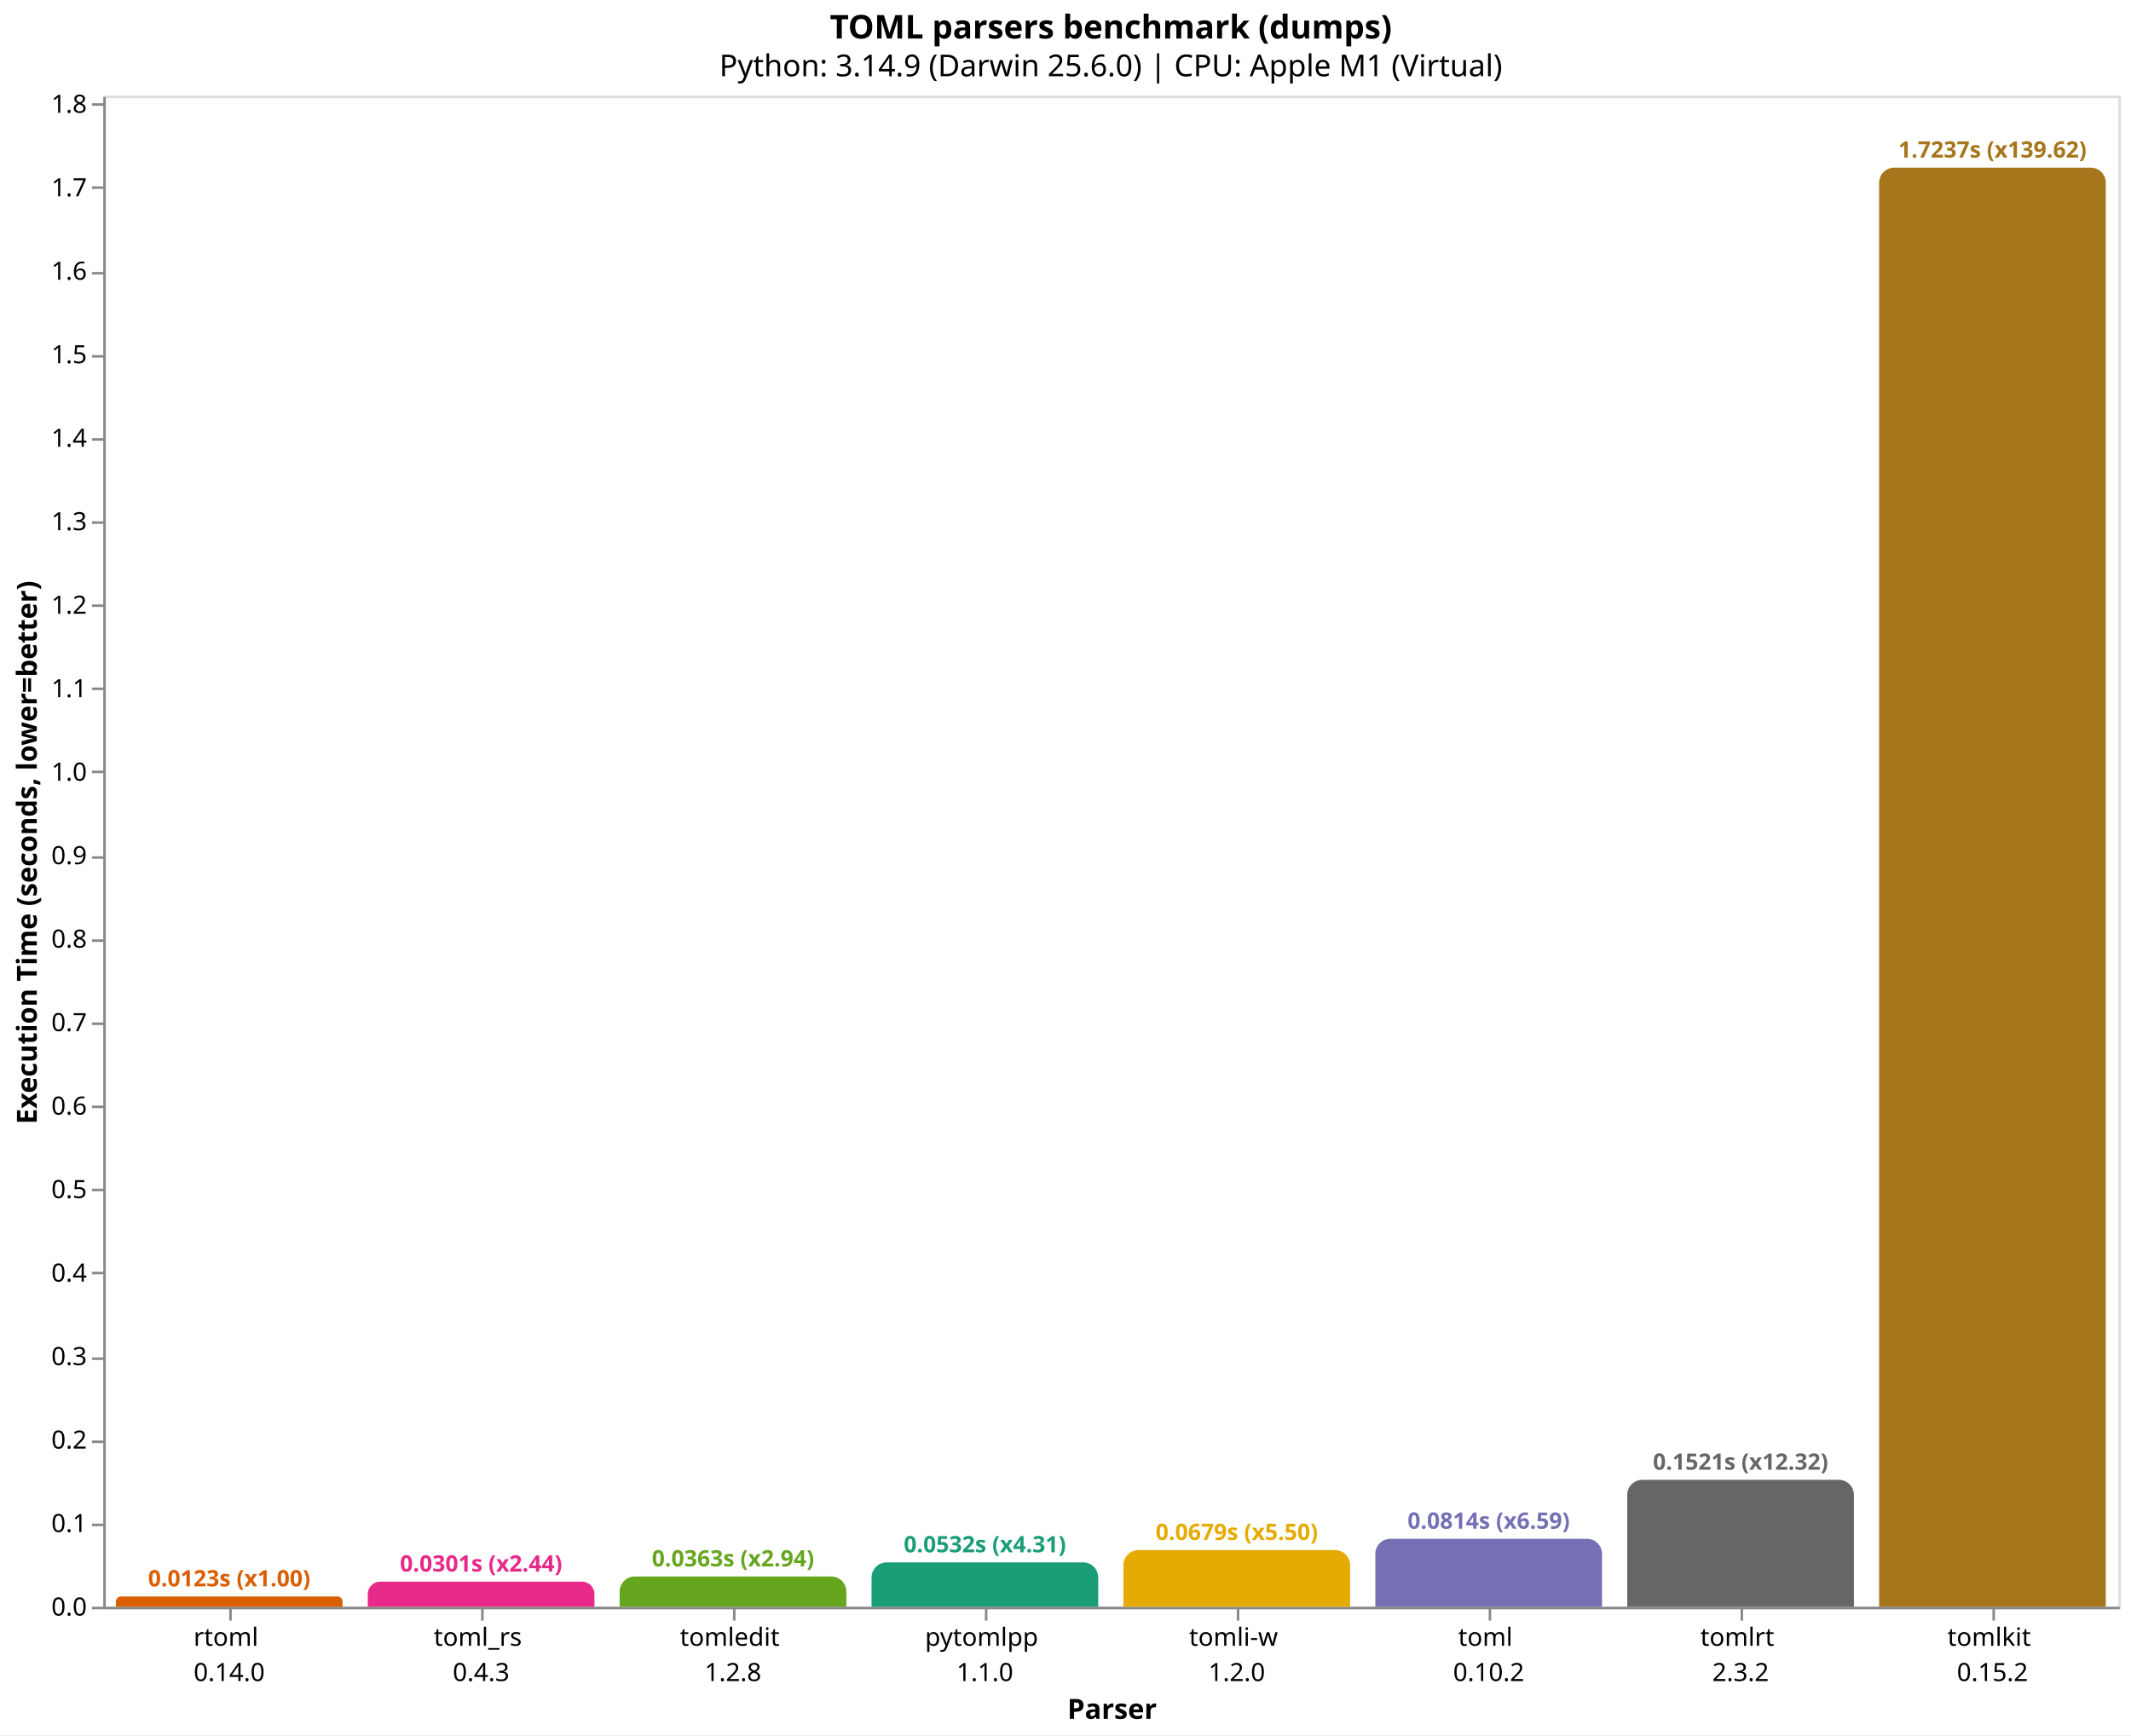
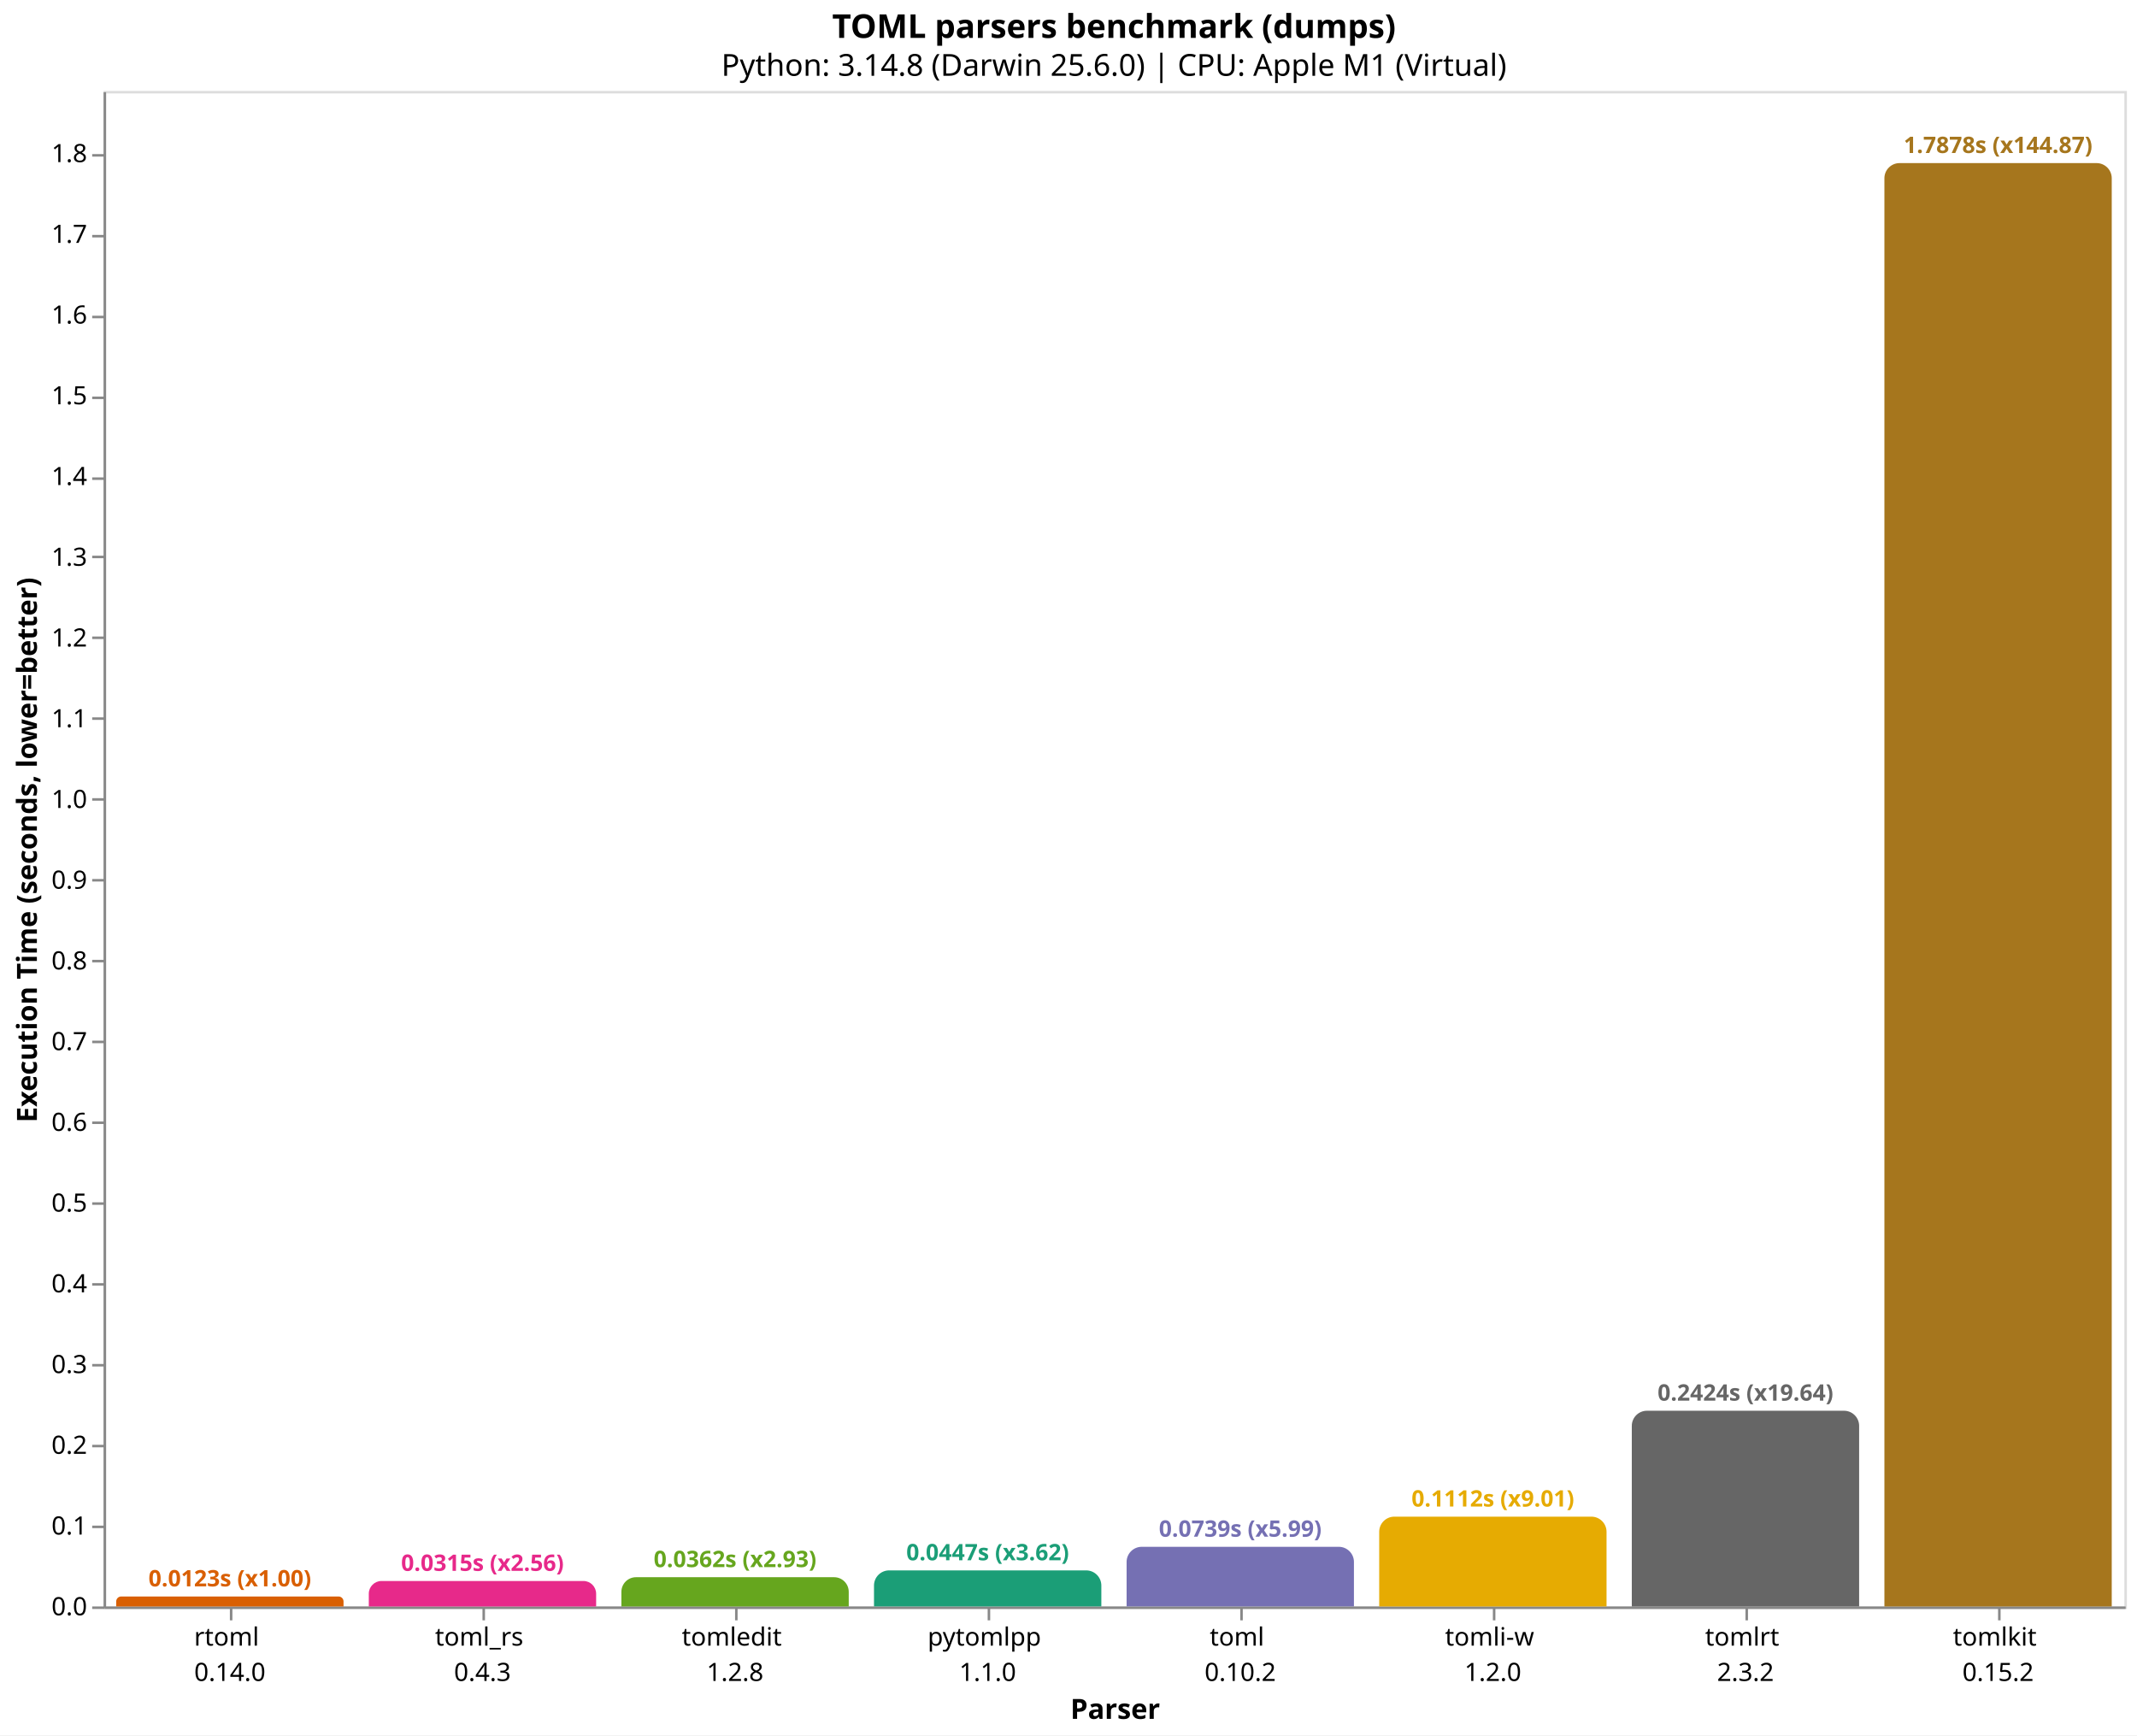
- <svg xmlns="http://www.w3.org/2000/svg" version="1.1" class="marks" width="846" height="689" viewBox="0 0 846 689">
-   <rect width="846" height="689" fill="white" />
-   <g fill="none" stroke-miterlimit="10" transform="translate(41,38)">
+ <svg xmlns="http://www.w3.org/2000/svg" version="1.1" class="marks" width="846" height="687" viewBox="0 0 846 687">
+   <rect width="846" height="687" fill="white" />
+   <g fill="none" stroke-miterlimit="10" transform="translate(41,36)">
    <g class="mark-group role-frame root" role="graphics-object" aria-roledescription="group mark container">
      <g transform="translate(0,0)">
        <path class="background" aria-hidden="true" d="M0.5,0.5h800v600h-800Z" stroke="#ddd" />
        <g>
-           <g class="mark-group role-axis" role="graphics-symbol" aria-roledescription="axis" aria-label="X-axis titled 'Parser' for a discrete scale with 8 values: rtoml&#10;0.14.0, toml_rs&#10;0.4.3, tomledit&#10;1.2.8, pytomlpp&#10;1.1.0, tomli-w&#10;1.2.0, ending with tomlkit&#10;0.15.2">
+           <g class="mark-group role-axis" role="graphics-symbol" aria-roledescription="axis" aria-label="X-axis titled 'Parser' for a discrete scale with 8 values: rtoml&#10;0.14.0, toml_rs&#10;0.4.3, tomledit&#10;1.2.8, pytomlpp&#10;1.1.0, toml&#10;0.10.2, ending with tomlkit&#10;0.15.2">
            <g transform="translate(0.5,600.5)">
              <path class="background" aria-hidden="true" d="M0,0h0v0h0Z" pointer-events="none" />
              <g>
                <g class="mark-rule role-axis-tick" pointer-events="none">
                  <line transform="translate(50,0)" x2="0" y2="5" stroke="#888" stroke-width="1" opacity="1" />
                  <line transform="translate(150,0)" x2="0" y2="5" stroke="#888" stroke-width="1" opacity="1" />
                  <line transform="translate(250,0)" x2="0" y2="5" stroke="#888" stroke-width="1" opacity="1" />
                  <line transform="translate(350,0)" x2="0" y2="5" stroke="#888" stroke-width="1" opacity="1" />
                  <line transform="translate(450,0)" x2="0" y2="5" stroke="#888" stroke-width="1" opacity="1" />
                  <line transform="translate(550,0)" x2="0" y2="5" stroke="#888" stroke-width="1" opacity="1" />
                  <line transform="translate(650,0)" x2="0" y2="5" stroke="#888" stroke-width="1" opacity="1" />
                  <line transform="translate(750,0)" x2="0" y2="5" stroke="#888" stroke-width="1" opacity="1" />
                </g>
                <g class="mark-text role-axis-label" pointer-events="none">
                  <text text-anchor="middle" transform="translate(49.5,15)" font-family="sans-serif" font-size="10px" fill="#000" opacity="1">
                    <tspan>rtoml</tspan>
                    <tspan x="0" dy="14">0.14.0</tspan>
                  </text>
                  <text text-anchor="middle" transform="translate(149.5,15)" font-family="sans-serif" font-size="10px" fill="#000" opacity="1">
                    <tspan>toml_rs</tspan>
                    <tspan x="0" dy="14">0.4.3</tspan>
                  </text>
                  <text text-anchor="middle" transform="translate(249.5,15)" font-family="sans-serif" font-size="10px" fill="#000" opacity="1">
                    <tspan>tomledit</tspan>
                    <tspan x="0" dy="14">1.2.8</tspan>
                  </text>
                  <text text-anchor="middle" transform="translate(349.5,15)" font-family="sans-serif" font-size="10px" fill="#000" opacity="1">
                    <tspan>pytomlpp</tspan>
                    <tspan x="0" dy="14">1.1.0</tspan>
                  </text>
                  <text text-anchor="middle" transform="translate(449.5,15)" font-family="sans-serif" font-size="10px" fill="#000" opacity="1">
+                     <tspan>toml</tspan>
+                     <tspan x="0" dy="14">0.10.2</tspan>
+                   </text>
+                   <text text-anchor="middle" transform="translate(549.5,15)" font-family="sans-serif" font-size="10px" fill="#000" opacity="1">
                    <tspan>tomli-w</tspan>
                    <tspan x="0" dy="14">1.2.0</tspan>
-                   </text>
-                   <text text-anchor="middle" transform="translate(549.5,15)" font-family="sans-serif" font-size="10px" fill="#000" opacity="1">
-                     <tspan>toml</tspan>
-                     <tspan x="0" dy="14">0.10.2</tspan>
                  </text>
                  <text text-anchor="middle" transform="translate(649.5,15)" font-family="sans-serif" font-size="10px" fill="#000" opacity="1">
                    <tspan>tomlrt</tspan>
                    <tspan x="0" dy="14">2.3.2</tspan>
                  </text>
                  <text text-anchor="middle" transform="translate(749.5,15)" font-family="sans-serif" font-size="10px" fill="#000" opacity="1">
                    <tspan>tomlkit</tspan>
                    <tspan x="0" dy="14">0.15.2</tspan>
                  </text>
                </g>
                <g class="mark-rule role-axis-domain" pointer-events="none">
                  <line transform="translate(0,0)" x2="800" y2="0" stroke="#888" stroke-width="1" opacity="1" />
                </g>
                <g class="mark-text role-axis-title" pointer-events="none">
                  <text text-anchor="middle" transform="translate(400,44)" font-family="sans-serif" font-size="11px" font-weight="bold" fill="#000" opacity="1">Parser</text>
                </g>
              </g>
              <path class="foreground" aria-hidden="true" d="" pointer-events="none" display="none" />
            </g>
          </g>
-           <g class="mark-group role-axis" role="graphics-symbol" aria-roledescription="axis" aria-label="Y-axis titled 'Execution Time (seconds, lower=better)' for a linear scale with values from 0.0 to 1.8">
+           <g class="mark-group role-axis" role="graphics-symbol" aria-roledescription="axis" aria-label="Y-axis titled 'Execution Time (seconds, lower=better)' for a linear scale with values from 0.0 to 1.9">
            <g transform="translate(0.5,0.5)">
              <path class="background" aria-hidden="true" d="M0,0h0v0h0Z" pointer-events="none" />
              <g>
                <g class="mark-rule role-axis-tick" pointer-events="none">
                  <line transform="translate(0,600)" x2="-5" y2="0" stroke="#888" stroke-width="1" opacity="1" />
-                   <line transform="translate(0,567)" x2="-5" y2="0" stroke="#888" stroke-width="1" opacity="1" />
-                   <line transform="translate(0,534)" x2="-5" y2="0" stroke="#888" stroke-width="1" opacity="1" />
-                   <line transform="translate(0,501)" x2="-5" y2="0" stroke="#888" stroke-width="1" opacity="1" />
-                   <line transform="translate(0,467)" x2="-5" y2="0" stroke="#888" stroke-width="1" opacity="1" />
-                   <line transform="translate(0,434)" x2="-5" y2="0" stroke="#888" stroke-width="1" opacity="1" />
-                   <line transform="translate(0,401)" x2="-5" y2="0" stroke="#888" stroke-width="1" opacity="1" />
-                   <line transform="translate(0,368)" x2="-5" y2="0" stroke="#888" stroke-width="1" opacity="1" />
-                   <line transform="translate(0,335)" x2="-5" y2="0" stroke="#888" stroke-width="1" opacity="1" />
-                   <line transform="translate(0,302)" x2="-5" y2="0" stroke="#888" stroke-width="1" opacity="1" />
-                   <line transform="translate(0,268)" x2="-5" y2="0" stroke="#888" stroke-width="1" opacity="1" />
-                   <line transform="translate(0,235)" x2="-5" y2="0" stroke="#888" stroke-width="1" opacity="1" />
-                   <line transform="translate(0,202)" x2="-5" y2="0" stroke="#888" stroke-width="1" opacity="1" />
-                   <line transform="translate(0,169)" x2="-5" y2="0" stroke="#888" stroke-width="1" opacity="1" />
-                   <line transform="translate(0,136)" x2="-5" y2="0" stroke="#888" stroke-width="1" opacity="1" />
-                   <line transform="translate(0,103)" x2="-5" y2="0" stroke="#888" stroke-width="1" opacity="1" />
-                   <line transform="translate(0,70)" x2="-5" y2="0" stroke="#888" stroke-width="1" opacity="1" />
-                   <line transform="translate(0,36)" x2="-5" y2="0" stroke="#888" stroke-width="1" opacity="1" />
-                   <line transform="translate(0,3)" x2="-5" y2="0" stroke="#888" stroke-width="1" opacity="1" />
+                   <line transform="translate(0,568)" x2="-5" y2="0" stroke="#888" stroke-width="1" opacity="1" />
+                   <line transform="translate(0,536)" x2="-5" y2="0" stroke="#888" stroke-width="1" opacity="1" />
+                   <line transform="translate(0,504)" x2="-5" y2="0" stroke="#888" stroke-width="1" opacity="1" />
+                   <line transform="translate(0,472)" x2="-5" y2="0" stroke="#888" stroke-width="1" opacity="1" />
+                   <line transform="translate(0,440)" x2="-5" y2="0" stroke="#888" stroke-width="1" opacity="1" />
+                   <line transform="translate(0,408)" x2="-5" y2="0" stroke="#888" stroke-width="1" opacity="1" />
+                   <line transform="translate(0,376)" x2="-5" y2="0" stroke="#888" stroke-width="1" opacity="1" />
+                   <line transform="translate(0,344)" x2="-5" y2="0" stroke="#888" stroke-width="1" opacity="1" />
+                   <line transform="translate(0,312)" x2="-5" y2="0" stroke="#888" stroke-width="1" opacity="1" />
+                   <line transform="translate(0,280)" x2="-5" y2="0" stroke="#888" stroke-width="1" opacity="1" />
+                   <line transform="translate(0,248)" x2="-5" y2="0" stroke="#888" stroke-width="1" opacity="1" />
+                   <line transform="translate(0,216)" x2="-5" y2="0" stroke="#888" stroke-width="1" opacity="1" />
+                   <line transform="translate(0,184)" x2="-5" y2="0" stroke="#888" stroke-width="1" opacity="1" />
+                   <line transform="translate(0,153)" x2="-5" y2="0" stroke="#888" stroke-width="1" opacity="1" />
+                   <line transform="translate(0,121)" x2="-5" y2="0" stroke="#888" stroke-width="1" opacity="1" />
+                   <line transform="translate(0,89)" x2="-5" y2="0" stroke="#888" stroke-width="1" opacity="1" />
+                   <line transform="translate(0,57)" x2="-5" y2="0" stroke="#888" stroke-width="1" opacity="1" />
+                   <line transform="translate(0,25)" x2="-5" y2="0" stroke="#888" stroke-width="1" opacity="1" />
                </g>
                <g class="mark-text role-axis-label" pointer-events="none">
                  <text text-anchor="end" transform="translate(-7,603)" font-family="sans-serif" font-size="10px" fill="#000" opacity="1">0.0</text>
-                   <text text-anchor="end" transform="translate(-7,569.8492)" font-family="sans-serif" font-size="10px" fill="#000" opacity="1">0.1</text>
-                   <text text-anchor="end" transform="translate(-7,536.6983)" font-family="sans-serif" font-size="10px" fill="#000" opacity="1">0.2</text>
-                   <text text-anchor="end" transform="translate(-7,503.5475)" font-family="sans-serif" font-size="10px" fill="#000" opacity="1">0.3</text>
-                   <text text-anchor="end" transform="translate(-7,470.3966)" font-family="sans-serif" font-size="10px" fill="#000" opacity="1">0.4</text>
-                   <text text-anchor="end" transform="translate(-7,437.2458)" font-family="sans-serif" font-size="10px" fill="#000" opacity="1">0.5</text>
-                   <text text-anchor="end" transform="translate(-7,404.0949)" font-family="sans-serif" font-size="10px" fill="#000" opacity="1">0.6</text>
-                   <text text-anchor="end" transform="translate(-7,370.9441)" font-family="sans-serif" font-size="10px" fill="#000" opacity="1">0.7</text>
-                   <text text-anchor="end" transform="translate(-7,337.7932)" font-family="sans-serif" font-size="10px" fill="#000" opacity="1">0.8</text>
-                   <text text-anchor="end" transform="translate(-7,304.6424)" font-family="sans-serif" font-size="10px" fill="#000" opacity="1">0.9</text>
-                   <text text-anchor="end" transform="translate(-7,271.4916)" font-family="sans-serif" font-size="10px" fill="#000" opacity="1">1.0</text>
-                   <text text-anchor="end" transform="translate(-7,238.3407)" font-family="sans-serif" font-size="10px" fill="#000" opacity="1">1.1</text>
-                   <text text-anchor="end" transform="translate(-7,205.1899)" font-family="sans-serif" font-size="10px" fill="#000" opacity="1">1.2</text>
-                   <text text-anchor="end" transform="translate(-7,172.039)" font-family="sans-serif" font-size="10px" fill="#000" opacity="1">1.3</text>
-                   <text text-anchor="end" transform="translate(-7,138.8882)" font-family="sans-serif" font-size="10px" fill="#000" opacity="1">1.4</text>
-                   <text text-anchor="end" transform="translate(-7,105.7373)" font-family="sans-serif" font-size="10px" fill="#000" opacity="1">1.5</text>
-                   <text text-anchor="end" transform="translate(-7,72.58648)" font-family="sans-serif" font-size="10px" fill="#000" opacity="1">1.6</text>
-                   <text text-anchor="end" transform="translate(-7,39.43564)" font-family="sans-serif" font-size="10px" fill="#000" opacity="1">1.7</text>
-                   <text text-anchor="end" transform="translate(-7,6.284793)" font-family="sans-serif" font-size="10px" fill="#000" opacity="1">1.8</text>
+                   <text text-anchor="end" transform="translate(-7,571.0381)" font-family="sans-serif" font-size="10px" fill="#000" opacity="1">0.1</text>
+                   <text text-anchor="end" transform="translate(-7,539.0762)" font-family="sans-serif" font-size="10px" fill="#000" opacity="1">0.2</text>
+                   <text text-anchor="end" transform="translate(-7,507.1144)" font-family="sans-serif" font-size="10px" fill="#000" opacity="1">0.3</text>
+                   <text text-anchor="end" transform="translate(-7,475.1525)" font-family="sans-serif" font-size="10px" fill="#000" opacity="1">0.4</text>
+                   <text text-anchor="end" transform="translate(-7,443.1906)" font-family="sans-serif" font-size="10px" fill="#000" opacity="1">0.5</text>
+                   <text text-anchor="end" transform="translate(-7,411.2287)" font-family="sans-serif" font-size="10px" fill="#000" opacity="1">0.6</text>
+                   <text text-anchor="end" transform="translate(-7,379.2668)" font-family="sans-serif" font-size="10px" fill="#000" opacity="1">0.7</text>
+                   <text text-anchor="end" transform="translate(-7,347.3049)" font-family="sans-serif" font-size="10px" fill="#000" opacity="1">0.8</text>
+                   <text text-anchor="end" transform="translate(-7,315.3431)" font-family="sans-serif" font-size="10px" fill="#000" opacity="1">0.9</text>
+                   <text text-anchor="end" transform="translate(-7,283.3812)" font-family="sans-serif" font-size="10px" fill="#000" opacity="1">1.0</text>
+                   <text text-anchor="end" transform="translate(-7,251.4193)" font-family="sans-serif" font-size="10px" fill="#000" opacity="1">1.1</text>
+                   <text text-anchor="end" transform="translate(-7,219.4574)" font-family="sans-serif" font-size="10px" fill="#000" opacity="1">1.2</text>
+                   <text text-anchor="end" transform="translate(-7,187.4955)" font-family="sans-serif" font-size="10px" fill="#000" opacity="1">1.3</text>
+                   <text text-anchor="end" transform="translate(-7,155.5336)" font-family="sans-serif" font-size="10px" fill="#000" opacity="1">1.4</text>
+                   <text text-anchor="end" transform="translate(-7,123.5718)" font-family="sans-serif" font-size="10px" fill="#000" opacity="1">1.5</text>
+                   <text text-anchor="end" transform="translate(-7,91.60988)" font-family="sans-serif" font-size="10px" fill="#000" opacity="1">1.6</text>
+                   <text text-anchor="end" transform="translate(-7,59.648)" font-family="sans-serif" font-size="10px" fill="#000" opacity="1">1.7</text>
+                   <text text-anchor="end" transform="translate(-7,27.68612)" font-family="sans-serif" font-size="10px" fill="#000" opacity="1">1.8</text>
                </g>
                <g class="mark-rule role-axis-domain" pointer-events="none">
                  <line transform="translate(0,600)" x2="0" y2="-600" stroke="#888" stroke-width="1" opacity="1" />
                </g>
                <g class="mark-text role-axis-title" pointer-events="none">
                  <text text-anchor="middle" transform="translate(-24.90137,300) rotate(-90) translate(0,-2)" font-family="sans-serif" font-size="11px" font-weight="bold" fill="#000" opacity="1">Execution Time (seconds, lower=better)</text>
                </g>
              </g>
              <path class="foreground" aria-hidden="true" d="" pointer-events="none" display="none" />
            </g>
          </g>
          <g class="mark-group role-scope" role="graphics-object" aria-roledescription="group mark container">
-             <g transform="translate(5,595.9071)">
-               <path class="background" aria-hidden="true" d="M2.046,0L87.954,0C89.083,0,90,0.917,90,2.046L90,4.093C90,4.093,90,4.093,90,4.093L0,4.093C0,4.093,0,4.093,0,4.093L0,2.046C0,0.917,0.917,0,2.046,0Z" />
+             <g transform="translate(5,596.0557)">
+               <path class="background" aria-hidden="true" d="M1.972,0L88.028,0C89.116,0,90,0.884,90,1.972L90,3.944C90,3.944,90,3.944,90,3.944L0,3.944C0,3.944,0,3.944,0,3.944L0,1.972C0,0.884,0.884,0,1.972,0Z" />
              <g clip-path="url(#clip9)">
                <g class="mark-group role-scope" role="graphics-object" aria-roledescription="group mark container">
-                   <g transform="translate(0,-595.9071)">
-                     <path class="background" aria-hidden="true" d="M0,0h90v0h-90Z" />
-                     <g>
-                       <g class="mark-rect role-mark layer_0_marks" role="graphics-object" aria-roledescription="rect mark container">
-                         <path aria-label="Parser: rtoml&#10;0.14.0; Execution Time (seconds, lower=better): 0.01234625; parser: rtoml; Execution Time (s): 0.0123; Slowdown: 1.00" role="graphics-symbol" aria-roledescription="bar" d="M0,595.907h90v4.093h-90Z" fill="#d95f02" />
-                       </g>
-                     </g>
-                     <path class="foreground" aria-hidden="true" d="" display="none" />
-                   </g>
-                 </g>
-               </g>
-               <path class="foreground" aria-hidden="true" d="" display="none" />
-             </g>
-             <g transform="translate(105,590.0242)">
-               <path class="background" aria-hidden="true" d="M4.988,0L85.012,0C87.765,0,90,2.235,90,4.988L90,9.976C90,9.976,90,9.976,90,9.976L0,9.976C0,9.976,0,9.976,0,9.976L0,4.988C0,2.235,2.235,0,4.988,0Z" />
+                   <g transform="translate(0,-596.0557)">
+                     <path class="background" aria-hidden="true" d="M0,0h90v0h-90Z" />
+                     <g>
+                       <g class="mark-rect role-mark layer_0_marks" role="graphics-object" aria-roledescription="rect mark container">
+                         <path aria-label="Parser: rtoml&#10;0.14.0; Execution Time (seconds, lower=better): 0.01234075; parser: rtoml; Execution Time (s): 0.0123; Slowdown: 1.00" role="graphics-symbol" aria-roledescription="bar" d="M0,596.056h90v3.944h-90Z" fill="#d95f02" />
+                       </g>
+                     </g>
+                     <path class="foreground" aria-hidden="true" d="" display="none" />
+                   </g>
+                 </g>
+               </g>
+               <path class="foreground" aria-hidden="true" d="" display="none" />
+             </g>
+             <g transform="translate(105,589.919)">
+               <path class="background" aria-hidden="true" d="M5.041,0L84.959,0C87.741,0,90,2.259,90,5.041L90,10.081C90,10.081,90,10.081,90,10.081L0,10.081C0,10.081,0,10.081,0,10.081L0,5.041C0,2.259,2.259,0,5.041,0Z" />
              <g clip-path="url(#clip10)">
                <g class="mark-group role-scope" role="graphics-object" aria-roledescription="group mark container">
-                   <g transform="translate(0,-590.0242)">
-                     <path class="background" aria-hidden="true" d="M0,0h90v0h-90Z" />
-                     <g>
-                       <g class="mark-rect role-mark layer_0_marks" role="graphics-object" aria-roledescription="rect mark container">
-                         <path aria-label="Parser: toml_rs&#10;0.4.3; Execution Time (seconds, lower=better): 0.030092125; parser: toml_rs; Execution Time (s): 0.0301; Slowdown: 2.44" role="graphics-symbol" aria-roledescription="bar" d="M0,590.024h90v9.976h-90Z" fill="#e7298a" />
-                       </g>
-                     </g>
-                     <path class="foreground" aria-hidden="true" d="" display="none" />
-                   </g>
-                 </g>
-               </g>
-               <path class="foreground" aria-hidden="true" d="" display="none" />
-             </g>
-             <g transform="translate(205,587.9827)">
-               <path class="background" aria-hidden="true" d="M6,0L84,0C87.311,0,90,2.689,90,6L90,12.017C90,12.017,90,12.017,90,12.017L0,12.017C0,12.017,0,12.017,0,12.017L0,6C0,2.689,2.689,0,6,0Z" />
+                   <g transform="translate(0,-589.919)">
+                     <path class="background" aria-hidden="true" d="M0,0h90v0h-90Z" />
+                     <g>
+                       <g class="mark-rect role-mark layer_0_marks" role="graphics-object" aria-roledescription="rect mark container">
+                         <path aria-label="Parser: toml_rs&#10;0.4.3; Execution Time (seconds, lower=better): 0.03154075; parser: toml_rs; Execution Time (s): 0.0315; Slowdown: 2.56" role="graphics-symbol" aria-roledescription="bar" d="M0,589.919h90v10.081h-90Z" fill="#e7298a" />
+                       </g>
+                     </g>
+                     <path class="foreground" aria-hidden="true" d="" display="none" />
+                   </g>
+                 </g>
+               </g>
+               <path class="foreground" aria-hidden="true" d="" display="none" />
+             </g>
+             <g transform="translate(205,588.4235)">
+               <path class="background" aria-hidden="true" d="M5.788,0L84.212,0C87.406,0,90,2.594,90,5.788L90,11.577C90,11.577,90,11.577,90,11.577L0,11.577C0,11.577,0,11.577,0,11.577L0,5.788C0,2.594,2.594,0,5.788,0Z" />
              <g clip-path="url(#clip11)">
                <g class="mark-group role-scope" role="graphics-object" aria-roledescription="group mark container">
-                   <g transform="translate(0,-587.9827)">
-                     <path class="background" aria-hidden="true" d="M0,0h90v0h-90Z" />
-                     <g>
-                       <g class="mark-rect role-mark layer_0_marks" role="graphics-object" aria-roledescription="rect mark container">
-                         <path aria-label="Parser: tomledit&#10;1.2.8; Execution Time (seconds, lower=better): 0.036250209; parser: tomledit; Execution Time (s): 0.0363; Slowdown: 2.94" role="graphics-symbol" aria-roledescription="bar" d="M0,587.983h90v12.017h-90Z" fill="#66a61e" />
-                       </g>
-                     </g>
-                     <path class="foreground" aria-hidden="true" d="" display="none" />
-                   </g>
-                 </g>
-               </g>
-               <path class="foreground" aria-hidden="true" d="" display="none" />
-             </g>
-             <g transform="translate(305,582.3753)">
-               <path class="background" aria-hidden="true" d="M6,0L84,0C87.311,0,90,2.689,90,6L90,17.625C90,17.625,90,17.625,90,17.625L0,17.625C0,17.625,0,17.625,0,17.625L0,6C0,2.689,2.689,0,6,0Z" />
+                   <g transform="translate(0,-588.4235)">
+                     <path class="background" aria-hidden="true" d="M0,0h90v0h-90Z" />
+                     <g>
+                       <g class="mark-rect role-mark layer_0_marks" role="graphics-object" aria-roledescription="rect mark container">
+                         <path aria-label="Parser: tomledit&#10;1.2.8; Execution Time (seconds, lower=better): 0.036219709; parser: tomledit; Execution Time (s): 0.0362; Slowdown: 2.93" role="graphics-symbol" aria-roledescription="bar" d="M0,588.423h90v11.577h-90Z" fill="#66a61e" />
+                       </g>
+                     </g>
+                     <path class="foreground" aria-hidden="true" d="" display="none" />
+                   </g>
+                 </g>
+               </g>
+               <path class="foreground" aria-hidden="true" d="" display="none" />
+             </g>
+             <g transform="translate(305,585.7226)">
+               <path class="background" aria-hidden="true" d="M6,0L84,0C87.311,0,90,2.689,90,6L90,14.277C90,14.277,90,14.277,90,14.277L0,14.277C0,14.277,0,14.277,0,14.277L0,6C0,2.689,2.689,0,6,0Z" />
              <g clip-path="url(#clip12)">
                <g class="mark-group role-scope" role="graphics-object" aria-roledescription="group mark container">
-                   <g transform="translate(0,-582.3753)">
-                     <path class="background" aria-hidden="true" d="M0,0h90v0h-90Z" />
-                     <g>
-                       <g class="mark-rect role-mark layer_0_marks" role="graphics-object" aria-roledescription="rect mark container">
-                         <path aria-label="Parser: pytomlpp&#10;1.1.0; Execution Time (seconds, lower=better): 0.053165041; parser: pytomlpp; Execution Time (s): 0.0532; Slowdown: 4.31" role="graphics-symbol" aria-roledescription="bar" d="M0,582.375h90v17.625h-90Z" fill="#1b9e77" />
-                       </g>
-                     </g>
-                     <path class="foreground" aria-hidden="true" d="" display="none" />
-                   </g>
-                 </g>
-               </g>
-               <path class="foreground" aria-hidden="true" d="" display="none" />
-             </g>
-             <g transform="translate(405,577.4877)">
-               <path class="background" aria-hidden="true" d="M6,0L84,0C87.311,0,90,2.689,90,6L90,22.512C90,22.512,90,22.512,90,22.512L0,22.512C0,22.512,0,22.512,0,22.512L0,6C0,2.689,2.689,0,6,0Z" />
+                   <g transform="translate(0,-585.7226)">
+                     <path class="background" aria-hidden="true" d="M0,0h90v0h-90Z" />
+                     <g>
+                       <g class="mark-rect role-mark layer_0_marks" role="graphics-object" aria-roledescription="rect mark container">
+                         <path aria-label="Parser: pytomlpp&#10;1.1.0; Execution Time (seconds, lower=better): 0.044670041; parser: pytomlpp; Execution Time (s): 0.0447; Slowdown: 3.62" role="graphics-symbol" aria-roledescription="bar" d="M0,585.723h90v14.277h-90Z" fill="#1b9e77" />
+                       </g>
+                     </g>
+                     <path class="foreground" aria-hidden="true" d="" display="none" />
+                   </g>
+                 </g>
+               </g>
+               <path class="foreground" aria-hidden="true" d="" display="none" />
+             </g>
+             <g transform="translate(405,576.3866)">
+               <path class="background" aria-hidden="true" d="M6,0L84,0C87.311,0,90,2.689,90,6L90,23.613C90,23.613,90,23.613,90,23.613L0,23.613C0,23.613,0,23.613,0,23.613L0,6C0,2.689,2.689,0,6,0Z" />
              <g clip-path="url(#clip13)">
                <g class="mark-group role-scope" role="graphics-object" aria-roledescription="group mark container">
-                   <g transform="translate(0,-577.4877)">
-                     <path class="background" aria-hidden="true" d="M0,0h90v0h-90Z" />
-                     <g>
-                       <g class="mark-rect role-mark layer_0_marks" role="graphics-object" aria-roledescription="rect mark container">
-                         <path aria-label="Parser: tomli-w&#10;1.2.0; Execution Time (seconds, lower=better): 0.067908709; parser: tomli-w; Execution Time (s): 0.0679; Slowdown: 5.50" role="graphics-symbol" aria-roledescription="bar" d="M0,577.488h90v22.512h-90Z" fill="#e6ab02" />
-                       </g>
-                     </g>
-                     <path class="foreground" aria-hidden="true" d="" display="none" />
-                   </g>
-                 </g>
-               </g>
-               <path class="foreground" aria-hidden="true" d="" display="none" />
-             </g>
-             <g transform="translate(505,573.0097)">
-               <path class="background" aria-hidden="true" d="M6,0L84,0C87.311,0,90,2.689,90,6L90,26.99C90,26.99,90,26.99,90,26.99L0,26.99C0,26.99,0,26.99,0,26.99L0,6C0,2.689,2.689,0,6,0Z" />
+                   <g transform="translate(0,-576.3866)">
+                     <path class="background" aria-hidden="true" d="M0,0h90v0h-90Z" />
+                     <g>
+                       <g class="mark-rect role-mark layer_0_marks" role="graphics-object" aria-roledescription="rect mark container">
+                         <path aria-label="Parser: toml&#10;0.10.2; Execution Time (seconds, lower=better): 0.073879959; parser: toml; Execution Time (s): 0.0739; Slowdown: 5.99" role="graphics-symbol" aria-roledescription="bar" d="M0,576.387h90v23.613h-90Z" fill="#7570b3" />
+                       </g>
+                     </g>
+                     <path class="foreground" aria-hidden="true" d="" display="none" />
+                   </g>
+                 </g>
+               </g>
+               <path class="foreground" aria-hidden="true" d="" display="none" />
+             </g>
+             <g transform="translate(505,564.4502)">
+               <path class="background" aria-hidden="true" d="M6,0L84,0C87.311,0,90,2.689,90,6L90,35.55C90,35.55,90,35.55,90,35.55L0,35.55C0,35.55,0,35.55,0,35.55L0,6C0,2.689,2.689,0,6,0Z" />
              <g clip-path="url(#clip14)">
                <g class="mark-group role-scope" role="graphics-object" aria-roledescription="group mark container">
-                   <g transform="translate(0,-573.0097)">
-                     <path class="background" aria-hidden="true" d="M0,0h90v0h-90Z" />
-                     <g>
-                       <g class="mark-rect role-mark layer_0_marks" role="graphics-object" aria-roledescription="rect mark container">
-                         <path aria-label="Parser: toml&#10;0.10.2; Execution Time (seconds, lower=better): 0.08141675; parser: toml; Execution Time (s): 0.0814; Slowdown: 6.59" role="graphics-symbol" aria-roledescription="bar" d="M0,573.01h90v26.99h-90Z" fill="#7570b3" />
-                       </g>
-                     </g>
-                     <path class="foreground" aria-hidden="true" d="" display="none" />
-                   </g>
-                 </g>
-               </g>
-               <path class="foreground" aria-hidden="true" d="" display="none" />
-             </g>
-             <g transform="translate(605,549.5912)">
-               <path class="background" aria-hidden="true" d="M6,0L84,0C87.311,0,90,2.689,90,6L90,50.409C90,50.409,90,50.409,90,50.409L0,50.409C0,50.409,0,50.409,0,50.409L0,6C0,2.689,2.689,0,6,0Z" />
+                   <g transform="translate(0,-564.4502)">
+                     <path class="background" aria-hidden="true" d="M0,0h90v0h-90Z" />
+                     <g>
+                       <g class="mark-rect role-mark layer_0_marks" role="graphics-object" aria-roledescription="rect mark container">
+                         <path aria-label="Parser: tomli-w&#10;1.2.0; Execution Time (seconds, lower=better): 0.111225708; parser: tomli-w; Execution Time (s): 0.1112; Slowdown: 9.01" role="graphics-symbol" aria-roledescription="bar" d="M0,564.45h90v35.55h-90Z" fill="#e6ab02" />
+                       </g>
+                     </g>
+                     <path class="foreground" aria-hidden="true" d="" display="none" />
+                   </g>
+                 </g>
+               </g>
+               <path class="foreground" aria-hidden="true" d="" display="none" />
+             </g>
+             <g transform="translate(605,522.5182)">
+               <path class="background" aria-hidden="true" d="M6,0L84,0C87.311,0,90,2.689,90,6L90,77.482C90,77.482,90,77.482,90,77.482L0,77.482C0,77.482,0,77.482,0,77.482L0,6C0,2.689,2.689,0,6,0Z" />
              <g clip-path="url(#clip15)">
                <g class="mark-group role-scope" role="graphics-object" aria-roledescription="group mark container">
-                   <g transform="translate(0,-549.5912)">
-                     <path class="background" aria-hidden="true" d="M0,0h90v0h-90Z" />
-                     <g>
-                       <g class="mark-rect role-mark layer_0_marks" role="graphics-object" aria-roledescription="rect mark container">
-                         <path aria-label="Parser: tomlrt&#10;2.3.2; Execution Time (seconds, lower=better): 0.152059; parser: tomlrt; Execution Time (s): 0.1521; Slowdown: 12.32" role="graphics-symbol" aria-roledescription="bar" d="M0,549.591h90v50.409h-90Z" fill="#666666" />
+                   <g transform="translate(0,-522.5182)">
+                     <path class="background" aria-hidden="true" d="M0,0h90v0h-90Z" />
+                     <g>
+                       <g class="mark-rect role-mark layer_0_marks" role="graphics-object" aria-roledescription="rect mark container">
+                         <path aria-label="Parser: tomlrt&#10;2.3.2; Execution Time (seconds, lower=better): 0.242419375; parser: tomlrt; Execution Time (s): 0.2424; Slowdown: 19.64" role="graphics-symbol" aria-roledescription="bar" d="M0,522.518h90v77.482h-90Z" fill="#666666" />
                      </g>
                    </g>
                    <path class="foreground" aria-hidden="true" d="" display="none" />
                  </g>
                </g>
              </g>
              <path class="foreground" aria-hidden="true" d="" display="none" />
            </g>
            <g transform="translate(705,28.57143)">
              <path class="background" aria-hidden="true" d="M6,0L84,0C87.311,0,90,2.689,90,6L90,571.429C90,571.429,90,571.429,90,571.429L0,571.429C0,571.429,0,571.429,0,571.429L0,6C0,2.689,2.689,0,6,0Z" />
              <g clip-path="url(#clip16)">
                <g class="mark-group role-scope" role="graphics-object" aria-roledescription="group mark container">
                  <g transform="translate(0,-28.57143)">
                    <path class="background" aria-hidden="true" d="M0,0h90v0h-90Z" />
                    <g>
                      <g class="mark-rect role-mark layer_0_marks" role="graphics-object" aria-roledescription="rect mark container">
-                         <path aria-label="Parser: tomlkit&#10;0.15.2; Execution Time (seconds, lower=better): 1.7237225; parser: tomlkit; Execution Time (s): 1.7237; Slowdown: 139.62" role="graphics-symbol" aria-roledescription="bar" d="M0,28.571h90v571.429h-90Z" fill="#a6761d" />
+                         <path aria-label="Parser: tomlkit&#10;0.15.2; Execution Time (seconds, lower=better): 1.787843916; parser: tomlkit; Execution Time (s): 1.7878; Slowdown: 144.87" role="graphics-symbol" aria-roledescription="bar" d="M0,28.571h90v571.429h-90Z" fill="#a6761d" />
                      </g>
                    </g>
                    <path class="foreground" aria-hidden="true" d="" display="none" />
                  </g>
                </g>
              </g>
              <path class="foreground" aria-hidden="true" d="" display="none" />
            </g>
          </g>
          <g class="mark-text role-mark layer_1_marks" role="graphics-object" aria-roledescription="text mark container">
-             <text aria-label="Parser: rtoml&#10;0.14.0; Execution Time (seconds, lower=better): 0.01234625; parser: rtoml; label: 0.0123s (x1.00); Execution Time (s): 0.0123; Slowdown: 1.00" role="graphics-symbol" aria-roledescription="text mark" text-anchor="middle" transform="translate(50,591.9071)" font-family="sans-serif" font-size="9px" font-weight="bold" fill="#d95f02">0.0123s (x1.00)</text>
-             <text aria-label="Parser: toml_rs&#10;0.4.3; Execution Time (seconds, lower=better): 0.030092125; parser: toml_rs; label: 0.0301s (x2.44); Execution Time (s): 0.0301; Slowdown: 2.44" role="graphics-symbol" aria-roledescription="text mark" text-anchor="middle" transform="translate(150,586.0242)" font-family="sans-serif" font-size="9px" font-weight="bold" fill="#e7298a">0.0301s (x2.44)</text>
-             <text aria-label="Parser: tomledit&#10;1.2.8; Execution Time (seconds, lower=better): 0.036250209; parser: tomledit; label: 0.0363s (x2.94); Execution Time (s): 0.0363; Slowdown: 2.94" role="graphics-symbol" aria-roledescription="text mark" text-anchor="middle" transform="translate(250,583.9827)" font-family="sans-serif" font-size="9px" font-weight="bold" fill="#66a61e">0.0363s (x2.94)</text>
-             <text aria-label="Parser: pytomlpp&#10;1.1.0; Execution Time (seconds, lower=better): 0.053165041; parser: pytomlpp; label: 0.0532s (x4.31); Execution Time (s): 0.0532; Slowdown: 4.31" role="graphics-symbol" aria-roledescription="text mark" text-anchor="middle" transform="translate(350,578.3753)" font-family="sans-serif" font-size="9px" font-weight="bold" fill="#1b9e77">0.0532s (x4.31)</text>
-             <text aria-label="Parser: tomli-w&#10;1.2.0; Execution Time (seconds, lower=better): 0.067908709; parser: tomli-w; label: 0.0679s (x5.50); Execution Time (s): 0.0679; Slowdown: 5.50" role="graphics-symbol" aria-roledescription="text mark" text-anchor="middle" transform="translate(450,573.4877)" font-family="sans-serif" font-size="9px" font-weight="bold" fill="#e6ab02">0.0679s (x5.50)</text>
-             <text aria-label="Parser: toml&#10;0.10.2; Execution Time (seconds, lower=better): 0.08141675; parser: toml; label: 0.0814s (x6.59); Execution Time (s): 0.0814; Slowdown: 6.59" role="graphics-symbol" aria-roledescription="text mark" text-anchor="middle" transform="translate(550,569.0097)" font-family="sans-serif" font-size="9px" font-weight="bold" fill="#7570b3">0.0814s (x6.59)</text>
-             <text aria-label="Parser: tomlrt&#10;2.3.2; Execution Time (seconds, lower=better): 0.152059; parser: tomlrt; label: 0.1521s (x12.32); Execution Time (s): 0.1521; Slowdown: 12.32" role="graphics-symbol" aria-roledescription="text mark" text-anchor="middle" transform="translate(650,545.5912)" font-family="sans-serif" font-size="9px" font-weight="bold" fill="#666666">0.1521s (x12.32)</text>
-             <text aria-label="Parser: tomlkit&#10;0.15.2; Execution Time (seconds, lower=better): 1.7237225; parser: tomlkit; label: 1.7237s (x139.62); Execution Time (s): 1.7237; Slowdown: 139.62" role="graphics-symbol" aria-roledescription="text mark" text-anchor="middle" transform="translate(750,24.57143)" font-family="sans-serif" font-size="9px" font-weight="bold" fill="#a6761d">1.7237s (x139.62)</text>
+             <text aria-label="Parser: rtoml&#10;0.14.0; Execution Time (seconds, lower=better): 0.01234075; parser: rtoml; label: 0.0123s (x1.00); Execution Time (s): 0.0123; Slowdown: 1.00" role="graphics-symbol" aria-roledescription="text mark" text-anchor="middle" transform="translate(50,592.0557)" font-family="sans-serif" font-size="9px" font-weight="bold" fill="#d95f02">0.0123s (x1.00)</text>
+             <text aria-label="Parser: toml_rs&#10;0.4.3; Execution Time (seconds, lower=better): 0.03154075; parser: toml_rs; label: 0.0315s (x2.56); Execution Time (s): 0.0315; Slowdown: 2.56" role="graphics-symbol" aria-roledescription="text mark" text-anchor="middle" transform="translate(150,585.919)" font-family="sans-serif" font-size="9px" font-weight="bold" fill="#e7298a">0.0315s (x2.56)</text>
+             <text aria-label="Parser: tomledit&#10;1.2.8; Execution Time (seconds, lower=better): 0.036219709; parser: tomledit; label: 0.0362s (x2.93); Execution Time (s): 0.0362; Slowdown: 2.93" role="graphics-symbol" aria-roledescription="text mark" text-anchor="middle" transform="translate(250,584.4235)" font-family="sans-serif" font-size="9px" font-weight="bold" fill="#66a61e">0.0362s (x2.93)</text>
+             <text aria-label="Parser: pytomlpp&#10;1.1.0; Execution Time (seconds, lower=better): 0.044670041; parser: pytomlpp; label: 0.0447s (x3.62); Execution Time (s): 0.0447; Slowdown: 3.62" role="graphics-symbol" aria-roledescription="text mark" text-anchor="middle" transform="translate(350,581.7226)" font-family="sans-serif" font-size="9px" font-weight="bold" fill="#1b9e77">0.0447s (x3.62)</text>
+             <text aria-label="Parser: toml&#10;0.10.2; Execution Time (seconds, lower=better): 0.073879959; parser: toml; label: 0.0739s (x5.99); Execution Time (s): 0.0739; Slowdown: 5.99" role="graphics-symbol" aria-roledescription="text mark" text-anchor="middle" transform="translate(450,572.3866)" font-family="sans-serif" font-size="9px" font-weight="bold" fill="#7570b3">0.0739s (x5.99)</text>
+             <text aria-label="Parser: tomli-w&#10;1.2.0; Execution Time (seconds, lower=better): 0.111225708; parser: tomli-w; label: 0.1112s (x9.01); Execution Time (s): 0.1112; Slowdown: 9.01" role="graphics-symbol" aria-roledescription="text mark" text-anchor="middle" transform="translate(550,560.4502)" font-family="sans-serif" font-size="9px" font-weight="bold" fill="#e6ab02">0.1112s (x9.01)</text>
+             <text aria-label="Parser: tomlrt&#10;2.3.2; Execution Time (seconds, lower=better): 0.242419375; parser: tomlrt; label: 0.2424s (x19.64); Execution Time (s): 0.2424; Slowdown: 19.64" role="graphics-symbol" aria-roledescription="text mark" text-anchor="middle" transform="translate(650,518.5182)" font-family="sans-serif" font-size="9px" font-weight="bold" fill="#666666">0.2424s (x19.64)</text>
+             <text aria-label="Parser: tomlkit&#10;0.15.2; Execution Time (seconds, lower=better): 1.787843916; parser: tomlkit; label: 1.7878s (x144.87); Execution Time (s): 1.7878; Slowdown: 144.87" role="graphics-symbol" aria-roledescription="text mark" text-anchor="middle" transform="translate(750,24.57143)" font-family="sans-serif" font-size="9px" font-weight="bold" fill="#a6761d">1.7878s (x144.87)</text>
          </g>
          <g class="mark-group role-title">
-             <g transform="translate(400,-32.71521)">
+             <g transform="translate(400,-31)">
              <path class="background" aria-hidden="true" d="M0,0h0v0h0Z" pointer-events="none" />
              <g>
                <g class="mark-text role-title-text" role="graphics-symbol" aria-roledescription="title" aria-label="Title text 'TOML parsers benchmark (dumps)'" pointer-events="none">
                  <text text-anchor="middle" transform="translate(0,10)" font-family="sans-serif" font-size="13px" font-weight="bold" fill="#000" opacity="1">TOML parsers benchmark (dumps)</text>
                </g>
-                 <g class="mark-text role-title-subtitle" role="graphics-symbol" aria-roledescription="subtitle" aria-label="Subtitle text 'Python: 3.14.9 (Darwin 25.6.0) | CPU: Apple M1 (Virtual)'" pointer-events="none">
-                   <text text-anchor="middle" transform="translate(0,25)" font-family="sans-serif" font-size="12px" fill="#000" opacity="1">Python: 3.14.9 (Darwin 25.6.0) | CPU: Apple M1 (Virtual)</text>
+                 <g class="mark-text role-title-subtitle" role="graphics-symbol" aria-roledescription="subtitle" aria-label="Subtitle text 'Python: 3.14.8 (Darwin 25.6.0) | CPU: Apple M1 (Virtual)'" pointer-events="none">
+                   <text text-anchor="middle" transform="translate(0,25)" font-family="sans-serif" font-size="12px" fill="#000" opacity="1">Python: 3.14.8 (Darwin 25.6.0) | CPU: Apple M1 (Virtual)</text>
                </g>
              </g>
              <path class="foreground" aria-hidden="true" d="" pointer-events="none" display="none" />
            </g>
          </g>
        </g>
        <path class="foreground" aria-hidden="true" d="" display="none" />
      </g>
    </g>
  </g>
  <defs>
    <clipPath id="clip9">
-       <path d="M2.046,0L87.954,0C89.083,0,90,0.917,90,2.046L90,4.093C90,4.093,90,4.093,90,4.093L0,4.093C0,4.093,0,4.093,0,4.093L0,2.046C0,0.917,0.917,0,2.046,0Z" />
+       <path d="M1.972,0L88.028,0C89.116,0,90,0.884,90,1.972L90,3.944C90,3.944,90,3.944,90,3.944L0,3.944C0,3.944,0,3.944,0,3.944L0,1.972C0,0.884,0.884,0,1.972,0Z" />
    </clipPath>
    <clipPath id="clip10">
-       <path d="M4.988,0L85.012,0C87.765,0,90,2.235,90,4.988L90,9.976C90,9.976,90,9.976,90,9.976L0,9.976C0,9.976,0,9.976,0,9.976L0,4.988C0,2.235,2.235,0,4.988,0Z" />
+       <path d="M5.041,0L84.959,0C87.741,0,90,2.259,90,5.041L90,10.081C90,10.081,90,10.081,90,10.081L0,10.081C0,10.081,0,10.081,0,10.081L0,5.041C0,2.259,2.259,0,5.041,0Z" />
    </clipPath>
    <clipPath id="clip11">
-       <path d="M6,0L84,0C87.311,0,90,2.689,90,6L90,12.017C90,12.017,90,12.017,90,12.017L0,12.017C0,12.017,0,12.017,0,12.017L0,6C0,2.689,2.689,0,6,0Z" />
+       <path d="M5.788,0L84.212,0C87.406,0,90,2.594,90,5.788L90,11.577C90,11.577,90,11.577,90,11.577L0,11.577C0,11.577,0,11.577,0,11.577L0,5.788C0,2.594,2.594,0,5.788,0Z" />
    </clipPath>
    <clipPath id="clip12">
-       <path d="M6,0L84,0C87.311,0,90,2.689,90,6L90,17.625C90,17.625,90,17.625,90,17.625L0,17.625C0,17.625,0,17.625,0,17.625L0,6C0,2.689,2.689,0,6,0Z" />
+       <path d="M6,0L84,0C87.311,0,90,2.689,90,6L90,14.277C90,14.277,90,14.277,90,14.277L0,14.277C0,14.277,0,14.277,0,14.277L0,6C0,2.689,2.689,0,6,0Z" />
    </clipPath>
    <clipPath id="clip13">
-       <path d="M6,0L84,0C87.311,0,90,2.689,90,6L90,22.512C90,22.512,90,22.512,90,22.512L0,22.512C0,22.512,0,22.512,0,22.512L0,6C0,2.689,2.689,0,6,0Z" />
+       <path d="M6,0L84,0C87.311,0,90,2.689,90,6L90,23.613C90,23.613,90,23.613,90,23.613L0,23.613C0,23.613,0,23.613,0,23.613L0,6C0,2.689,2.689,0,6,0Z" />
    </clipPath>
    <clipPath id="clip14">
-       <path d="M6,0L84,0C87.311,0,90,2.689,90,6L90,26.99C90,26.99,90,26.99,90,26.99L0,26.99C0,26.99,0,26.99,0,26.99L0,6C0,2.689,2.689,0,6,0Z" />
+       <path d="M6,0L84,0C87.311,0,90,2.689,90,6L90,35.55C90,35.55,90,35.55,90,35.55L0,35.55C0,35.55,0,35.55,0,35.55L0,6C0,2.689,2.689,0,6,0Z" />
    </clipPath>
    <clipPath id="clip15">
-       <path d="M6,0L84,0C87.311,0,90,2.689,90,6L90,50.409C90,50.409,90,50.409,90,50.409L0,50.409C0,50.409,0,50.409,0,50.409L0,6C0,2.689,2.689,0,6,0Z" />
+       <path d="M6,0L84,0C87.311,0,90,2.689,90,6L90,77.482C90,77.482,90,77.482,90,77.482L0,77.482C0,77.482,0,77.482,0,77.482L0,6C0,2.689,2.689,0,6,0Z" />
    </clipPath>
    <clipPath id="clip16">
      <path d="M6,0L84,0C87.311,0,90,2.689,90,6L90,571.429C90,571.429,90,571.429,90,571.429L0,571.429C0,571.429,0,571.429,0,571.429L0,6C0,2.689,2.689,0,6,0Z" />
    </clipPath>
  </defs>
</svg>
